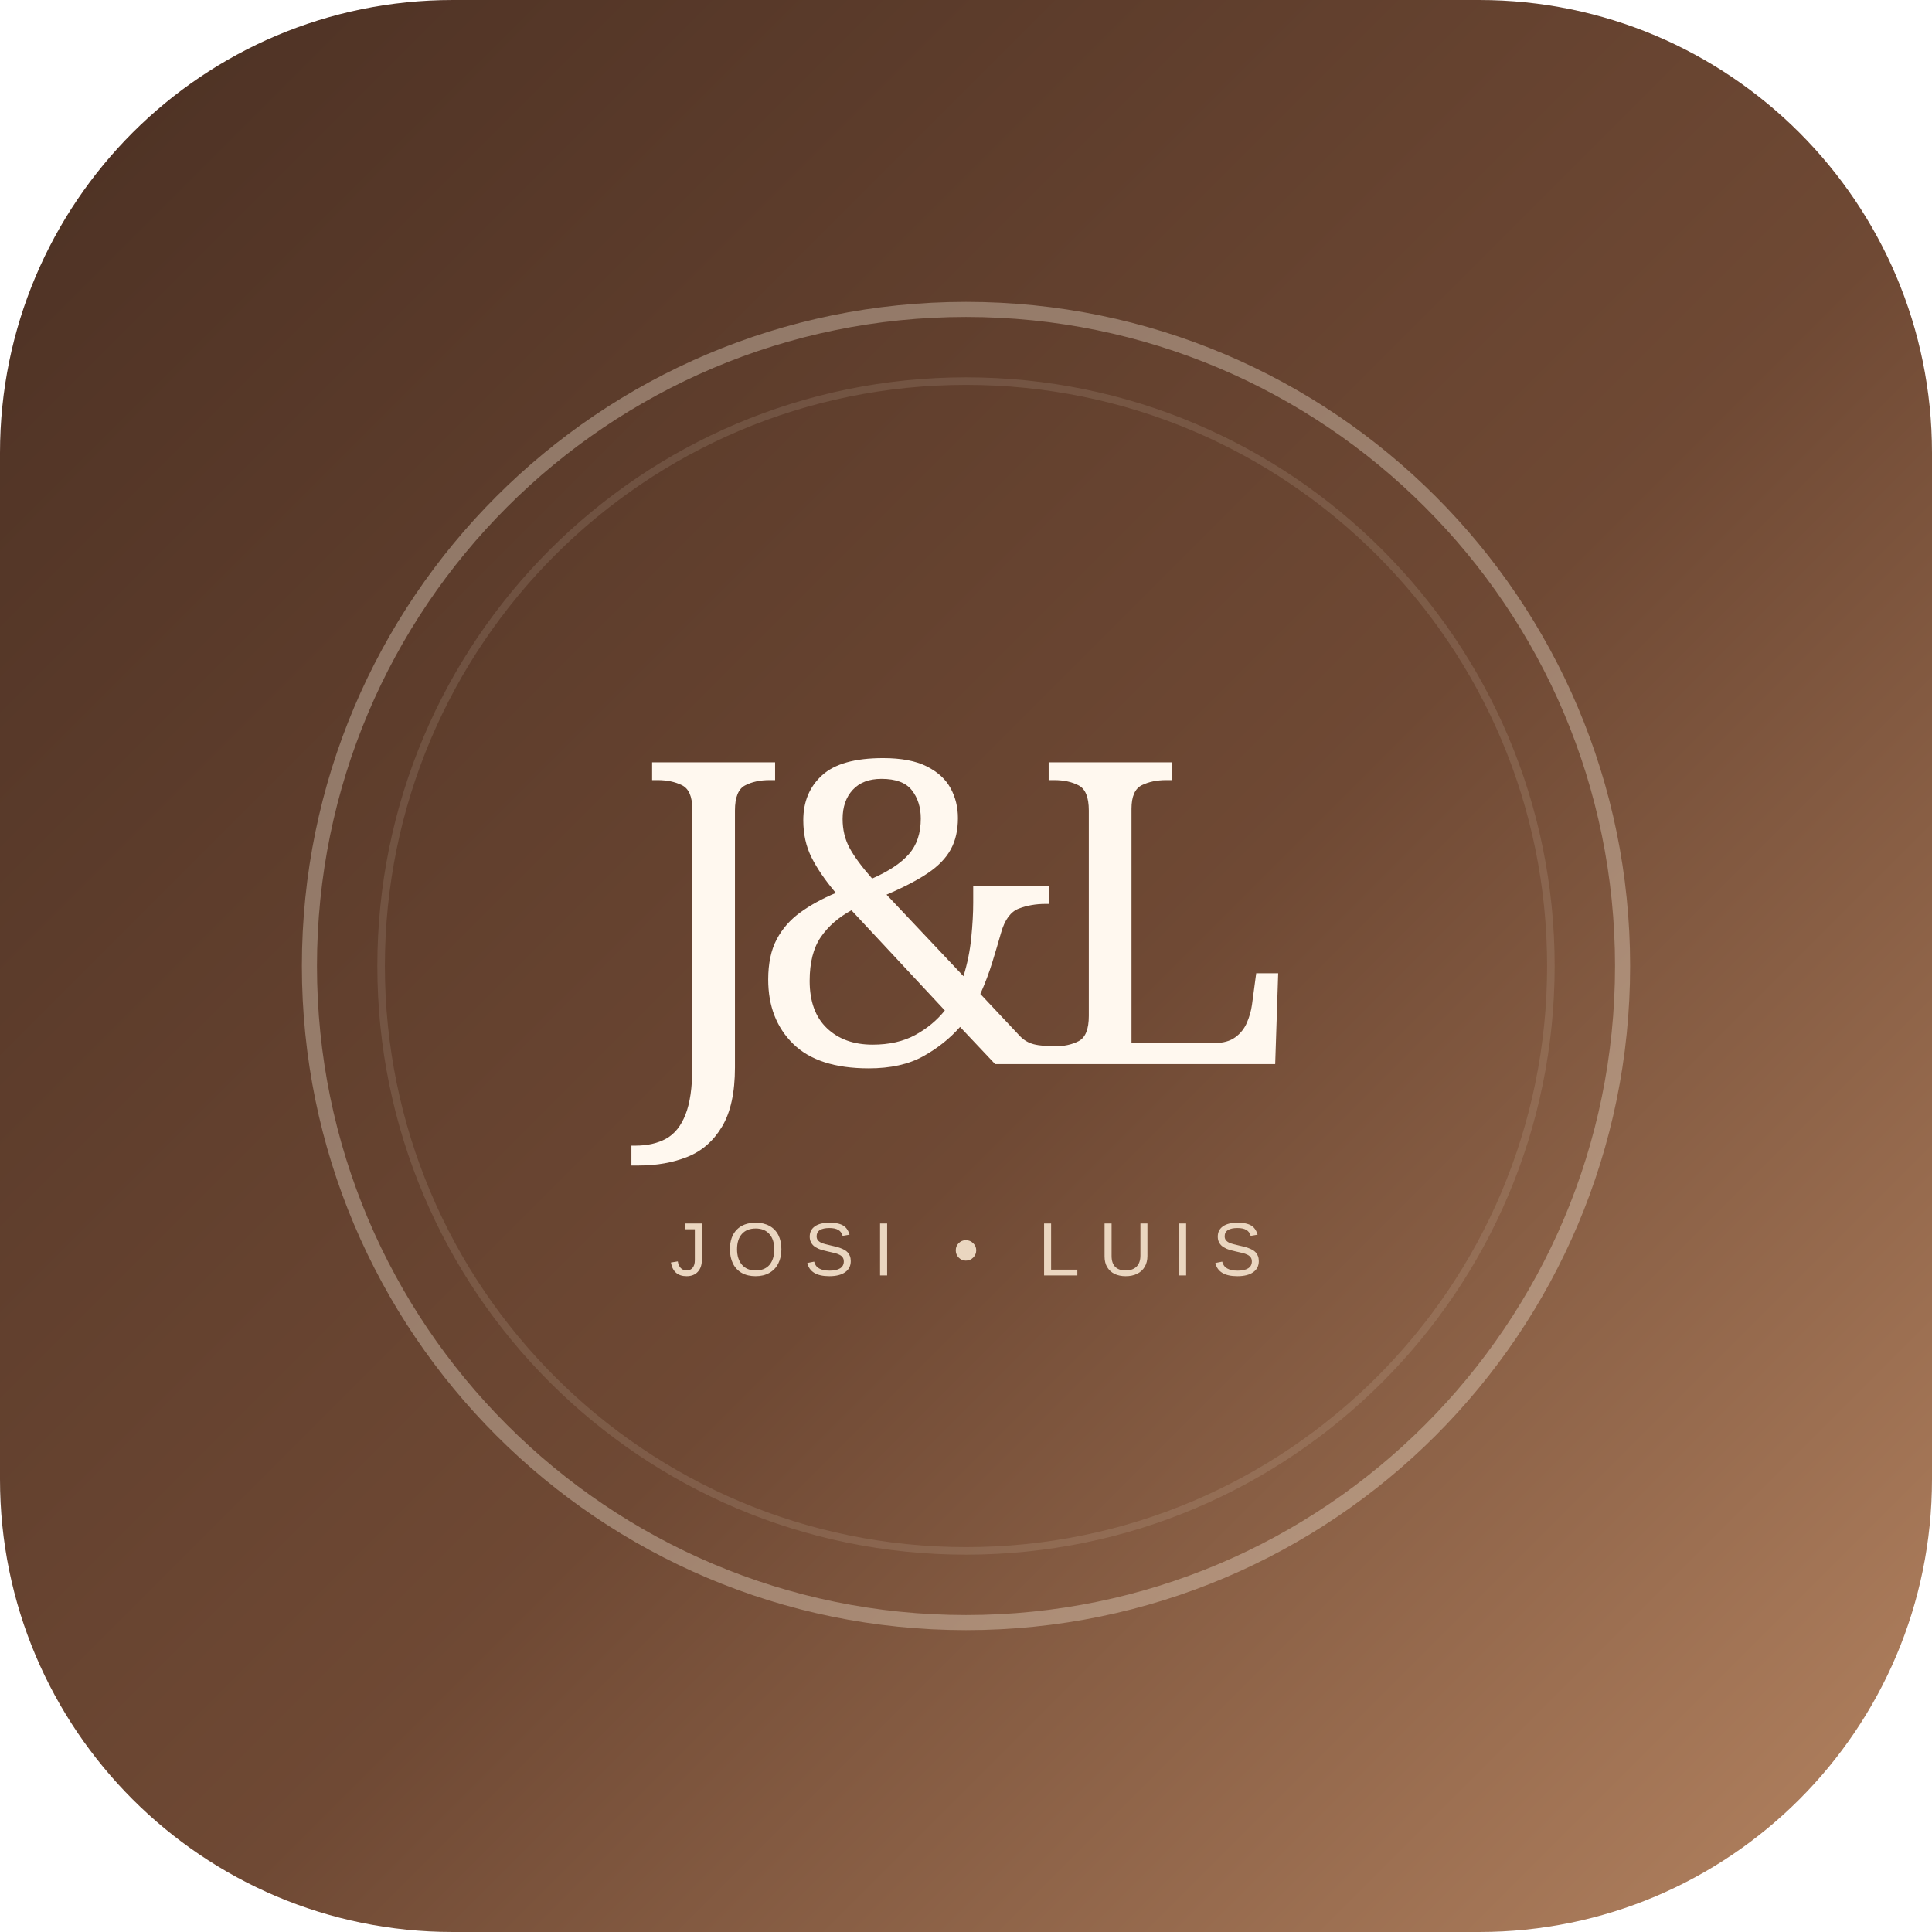
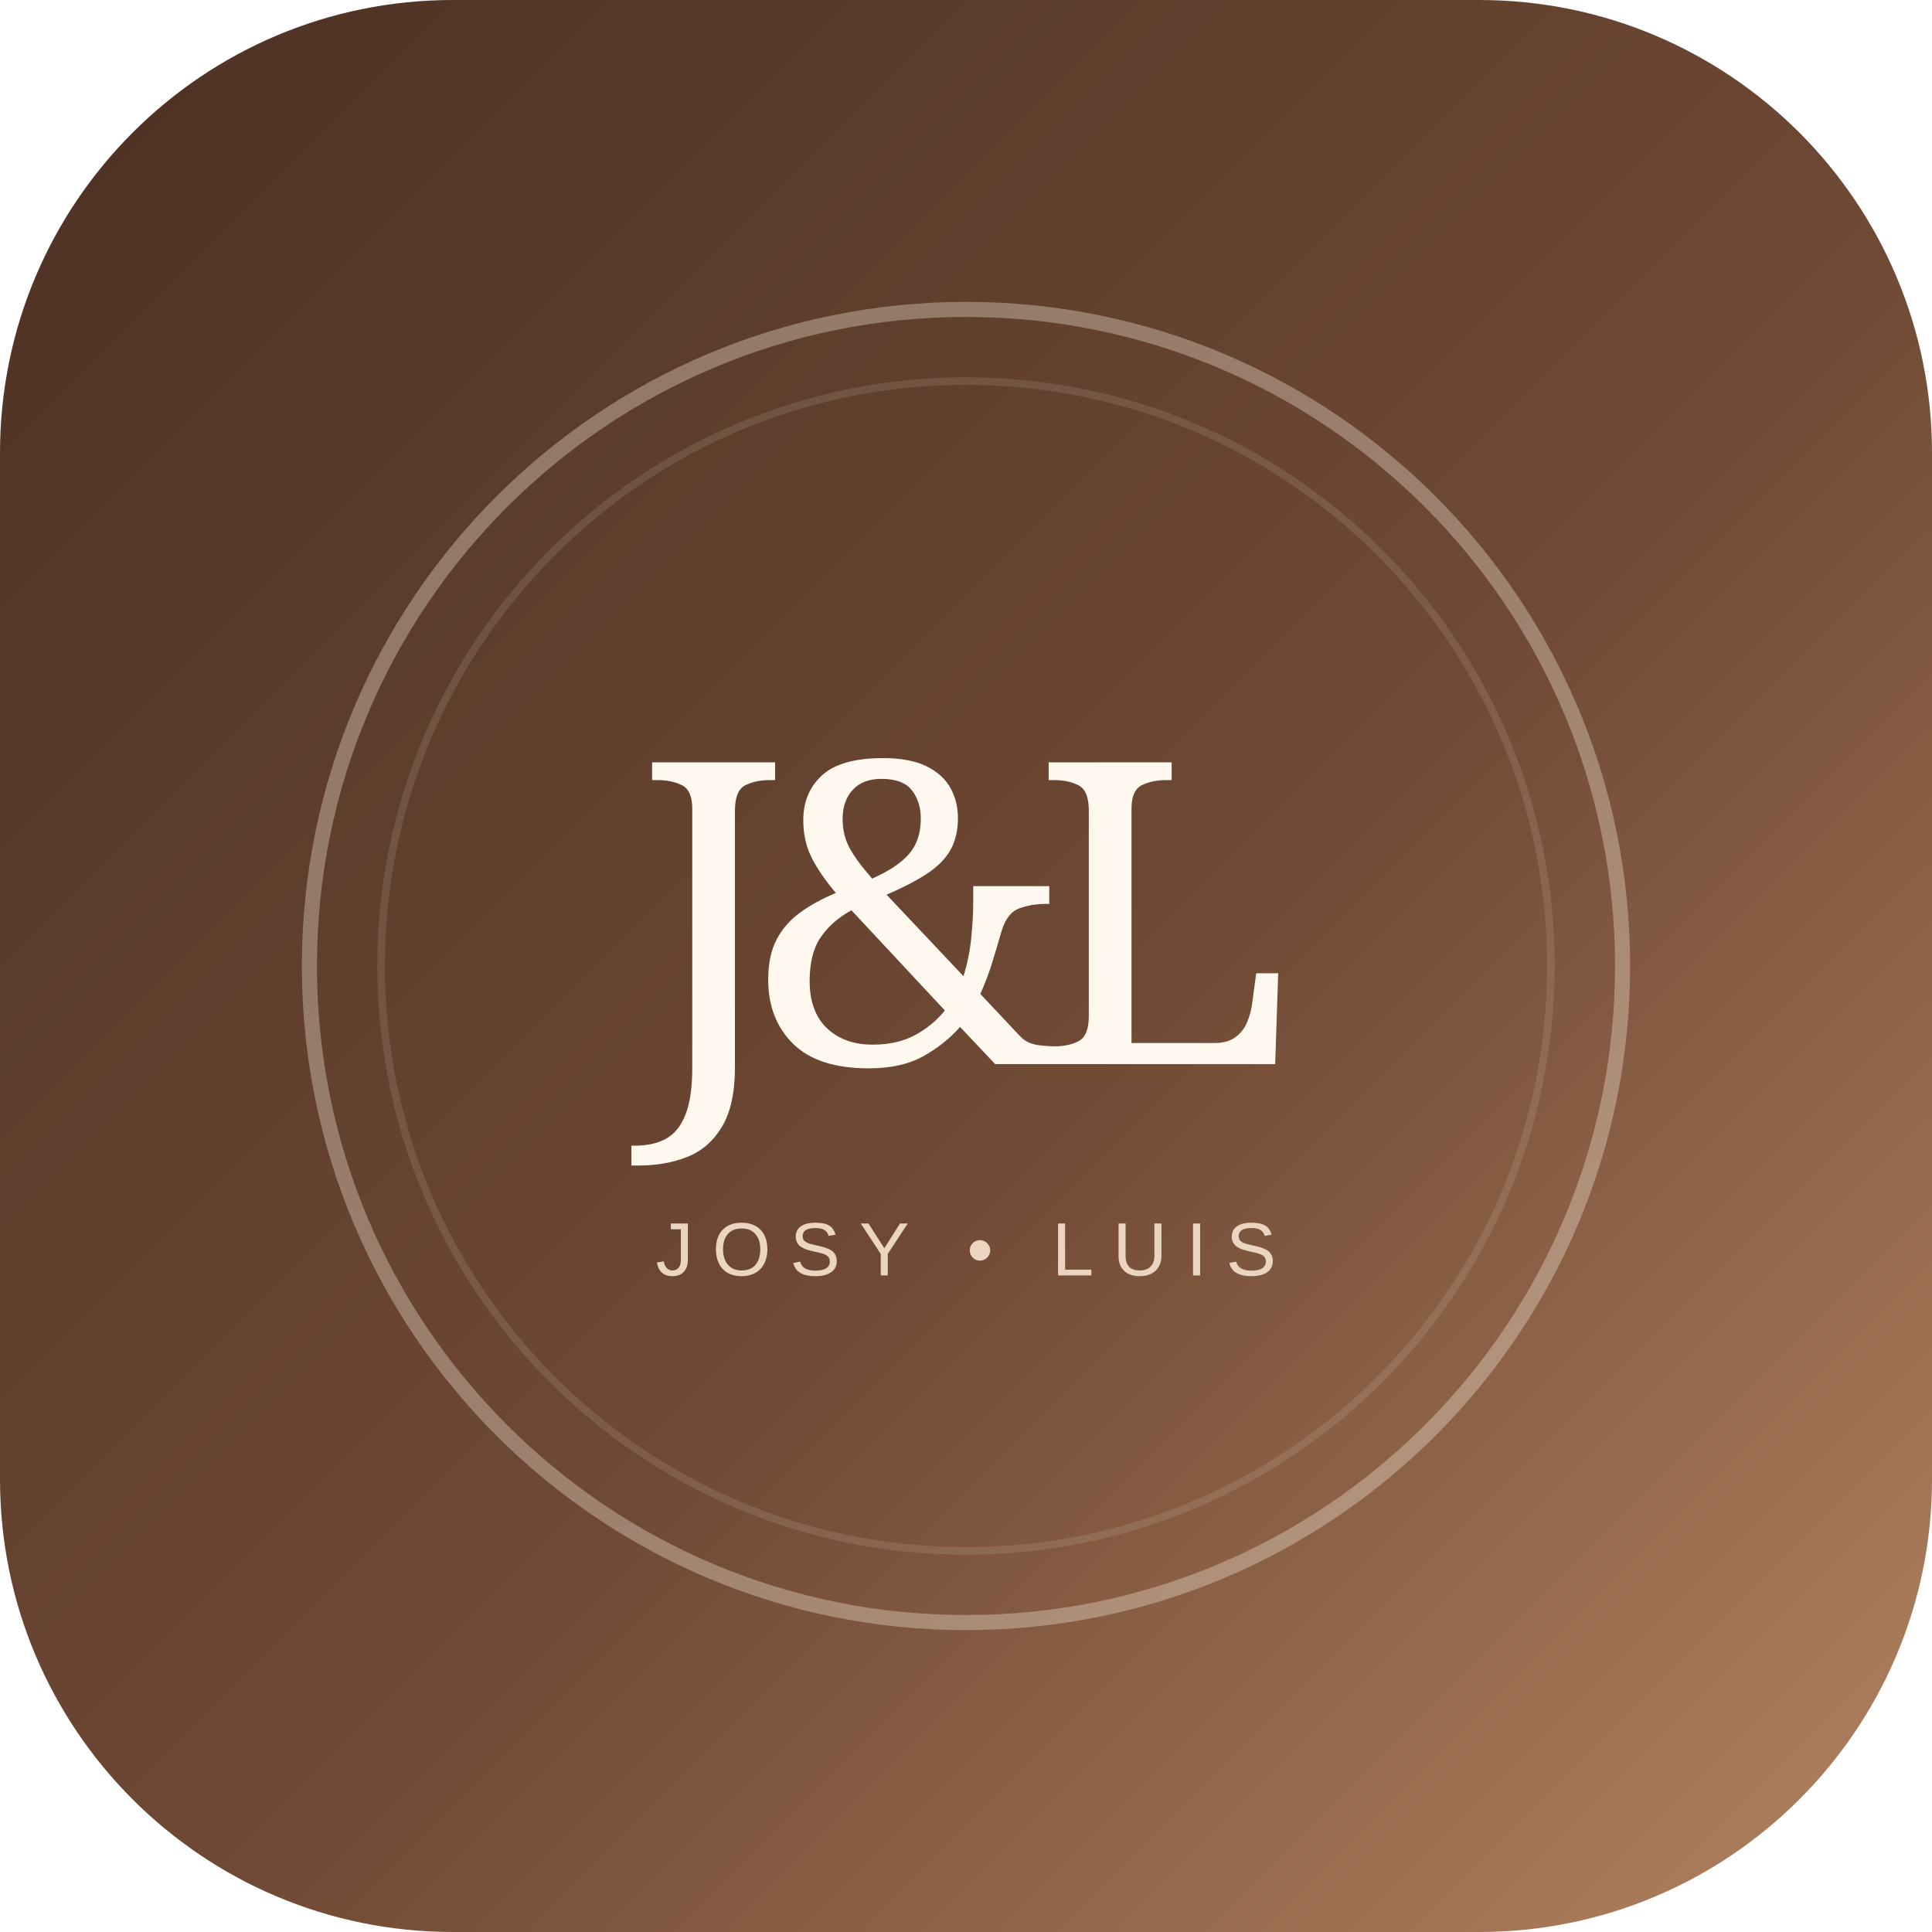
<svg xmlns="http://www.w3.org/2000/svg" viewBox="0 0 512 512">
  <defs>
    <linearGradient id="g" x1="0" y1="0" x2="1" y2="1">
      <stop stop-color="#4b3023" />
      <stop offset=".55" stop-color="#6f4934" />
      <stop offset="1" stop-color="#b68562" />
    </linearGradient>
  </defs>
  <rect width="512" height="512" rx="120" fill="url(#g)" />
  <circle cx="256" cy="256" r="174" fill="none" stroke="#f7eadb" stroke-opacity=".35" stroke-width="4" />
  <circle cx="256" cy="256" r="155" fill="none" stroke="#f7eadb" stroke-opacity=".12" stroke-width="2" />
  <text x="256" y="282" text-anchor="middle" fill="#fff8ef" font-family="Georgia,serif" font-size="112" font-weight="500" letter-spacing="-9">J&amp;L</text>
-   <text x="256" y="338" text-anchor="middle" fill="#ead6c0" font-family="Arial,sans-serif" font-size="20" letter-spacing="5">JOSI • LUIS</text>
+   <text x="256" y="338" text-anchor="middle" fill="#ead6c0" font-family="Arial,sans-serif" font-size="20" letter-spacing="5">JOSY • LUIS</text>
</svg>
